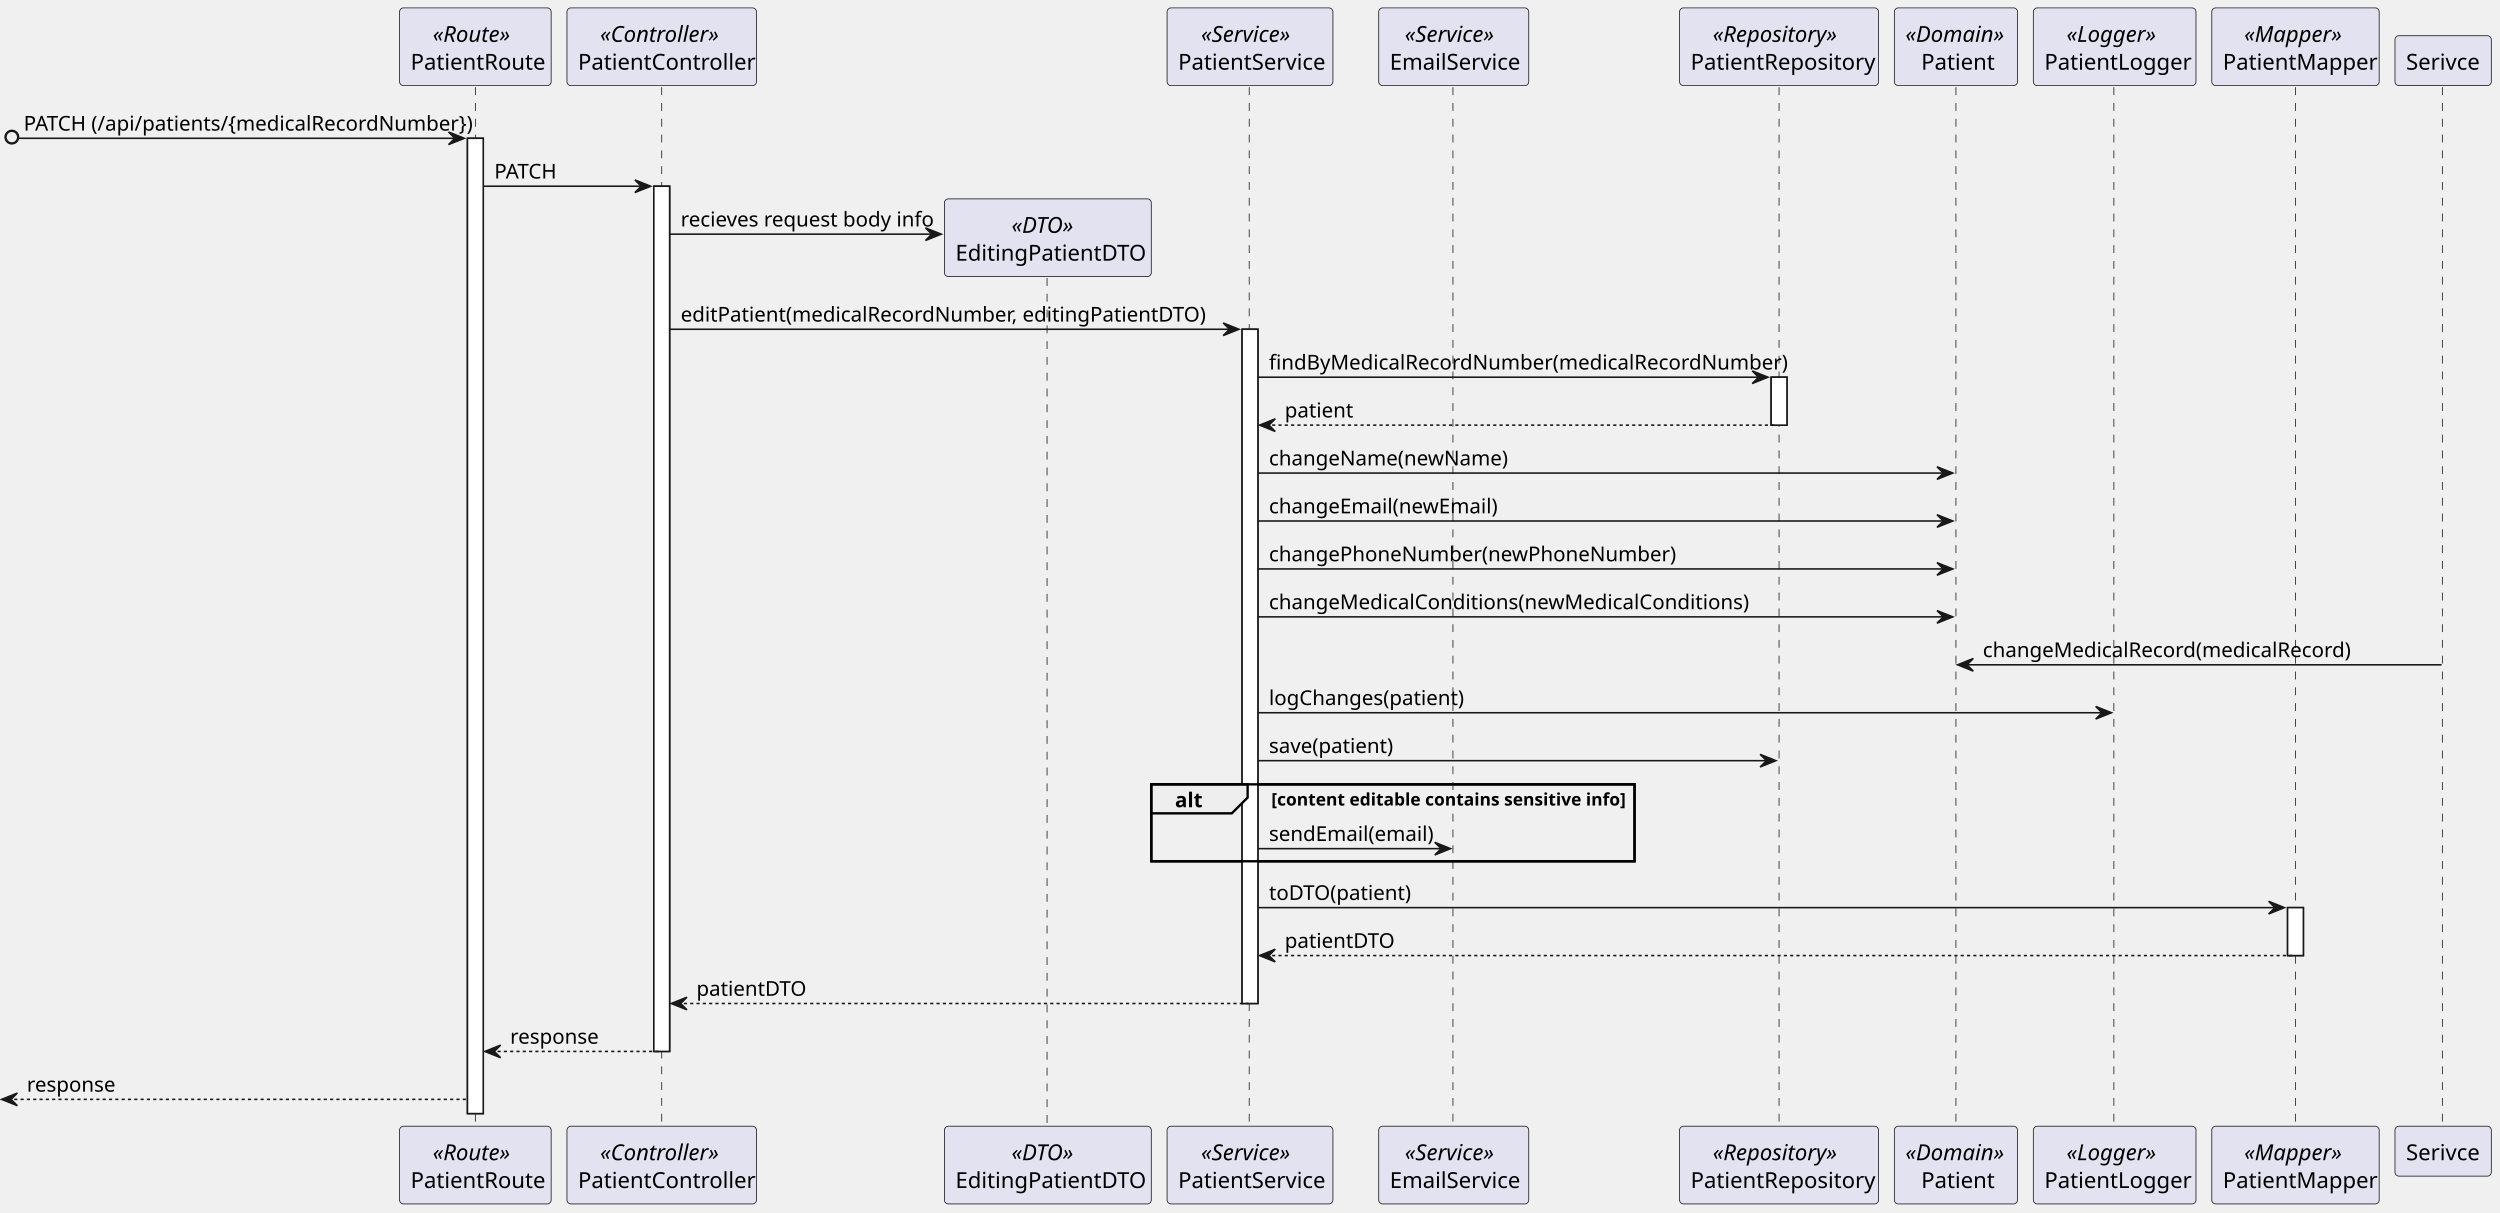
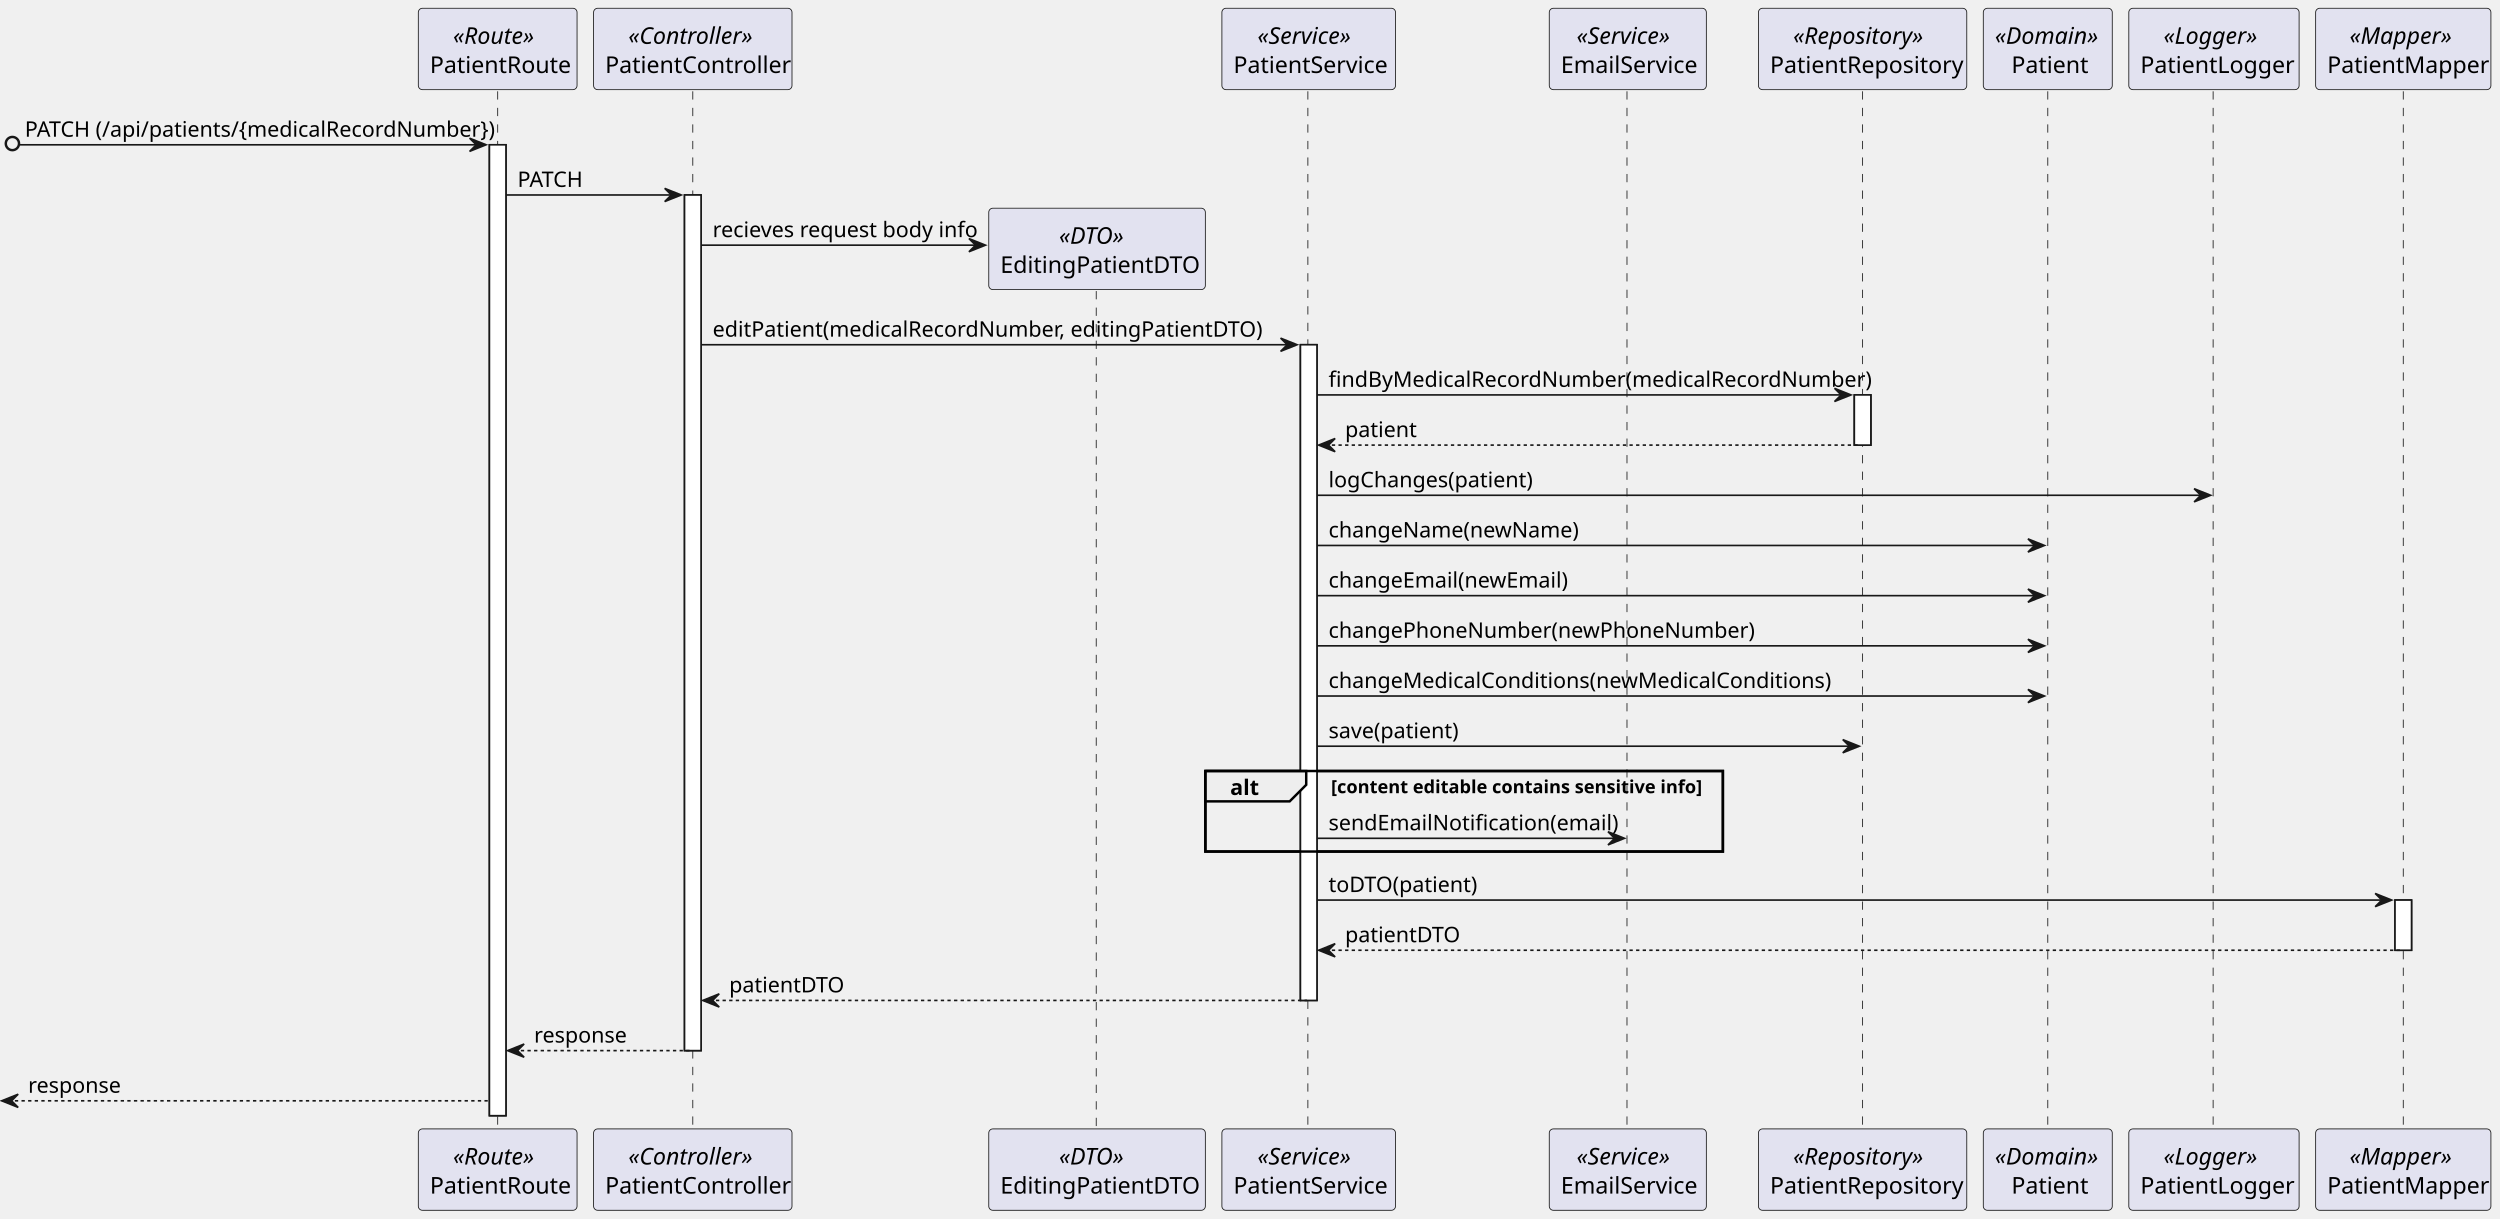
- <svg xmlns="http://www.w3.org/2000/svg" contentStyleType="text/css" height="768px" preserveAspectRatio="none" style="width:1583px;height:768px;background:#FFFFFF;" version="1.1" viewBox="0 0 1583 768" width="1583px" zoomAndPan="magnify">
+ <svg xmlns="http://www.w3.org/2000/svg" contentStyleType="text/css" height="737px" preserveAspectRatio="none" style="width:1512px;height:737px;background:#FFFFFF;" version="1.1" viewBox="0 0 1512 737" width="1512px" zoomAndPan="magnify">
  <defs />
  <g>
-     <rect fill="#FFFFFF" height="617.547" style="stroke:#181818;stroke-width:1.0;" width="10" x="296" y="87.57" />
-     <rect fill="#FFFFFF" height="547.844" style="stroke:#181818;stroke-width:1.0;" width="10" x="414" y="117.922" />
-     <rect fill="#FFFFFF" height="426.922" style="stroke:#181818;stroke-width:1.0;" width="10" x="786.5" y="208.492" />
+     <rect fill="#FFFFFF" height="587.195" style="stroke:#181818;stroke-width:1.0;" width="10" x="296" y="87.57" />
+     <rect fill="#FFFFFF" height="517.492" style="stroke:#181818;stroke-width:1.0;" width="10" x="414" y="117.922" />
+     <rect fill="#FFFFFF" height="396.57" style="stroke:#181818;stroke-width:1.0;" width="10" x="786.5" y="208.492" />
    <rect fill="#FFFFFF" height="30.352" style="stroke:#181818;stroke-width:1.0;" width="10" x="1121.5" y="238.844" />
-     <rect fill="#FFFFFF" height="30.352" style="stroke:#181818;stroke-width:1.0;" width="10" x="1448.5" y="574.711" />
-     <rect fill="none" height="48.703" style="stroke:#000000;stroke-width:1.5;" width="306" x="729" y="496.656" />
-     <line style="stroke:#181818;stroke-width:0.5;stroke-dasharray:5.0,5.0;" x1="301" x2="301" y1="55.219" y2="714.117" />
-     <line style="stroke:#181818;stroke-width:0.5;stroke-dasharray:5.0,5.0;" x1="419" x2="419" y1="55.219" y2="714.117" />
-     <line style="stroke:#181818;stroke-width:0.5;stroke-dasharray:5.0,5.0;" x1="663" x2="663" y1="166.031" y2="714.117" />
-     <line style="stroke:#181818;stroke-width:0.5;stroke-dasharray:5.0,5.0;" x1="791" x2="791" y1="55.219" y2="714.117" />
-     <line style="stroke:#181818;stroke-width:0.5;stroke-dasharray:5.0,5.0;" x1="920" x2="920" y1="55.219" y2="714.117" />
-     <line style="stroke:#181818;stroke-width:0.5;stroke-dasharray:5.0,5.0;" x1="1126.5" x2="1126.5" y1="55.219" y2="714.117" />
-     <line style="stroke:#181818;stroke-width:0.5;stroke-dasharray:5.0,5.0;" x1="1238.5" x2="1238.5" y1="55.219" y2="714.117" />
-     <line style="stroke:#181818;stroke-width:0.5;stroke-dasharray:5.0,5.0;" x1="1338.5" x2="1338.5" y1="55.219" y2="714.117" />
-     <line style="stroke:#181818;stroke-width:0.5;stroke-dasharray:5.0,5.0;" x1="1453.5" x2="1453.5" y1="55.219" y2="714.117" />
-     <line style="stroke:#181818;stroke-width:0.5;stroke-dasharray:5.0,5.0;" x1="1546.5" x2="1546.5" y1="55.219" y2="714.117" />
+     <rect fill="#FFFFFF" height="30.352" style="stroke:#181818;stroke-width:1.0;" width="10" x="1448.5" y="544.359" />
+     <rect fill="none" height="48.703" style="stroke:#000000;stroke-width:1.5;" width="313" x="729" y="466.305" />
+     <line style="stroke:#181818;stroke-width:0.5;stroke-dasharray:5.0,5.0;" x1="301" x2="301" y1="55.219" y2="683.766" />
+     <line style="stroke:#181818;stroke-width:0.5;stroke-dasharray:5.0,5.0;" x1="419" x2="419" y1="55.219" y2="683.766" />
+     <line style="stroke:#181818;stroke-width:0.5;stroke-dasharray:5.0,5.0;" x1="663" x2="663" y1="166.031" y2="683.766" />
+     <line style="stroke:#181818;stroke-width:0.5;stroke-dasharray:5.0,5.0;" x1="791" x2="791" y1="55.219" y2="683.766" />
+     <line style="stroke:#181818;stroke-width:0.5;stroke-dasharray:5.0,5.0;" x1="984" x2="984" y1="55.219" y2="683.766" />
+     <line style="stroke:#181818;stroke-width:0.5;stroke-dasharray:5.0,5.0;" x1="1126.5" x2="1126.5" y1="55.219" y2="683.766" />
+     <line style="stroke:#181818;stroke-width:0.5;stroke-dasharray:5.0,5.0;" x1="1238.5" x2="1238.5" y1="55.219" y2="683.766" />
+     <line style="stroke:#181818;stroke-width:0.5;stroke-dasharray:5.0,5.0;" x1="1338.5" x2="1338.5" y1="55.219" y2="683.766" />
+     <line style="stroke:#181818;stroke-width:0.5;stroke-dasharray:5.0,5.0;" x1="1453.5" x2="1453.5" y1="55.219" y2="683.766" />
    <rect fill="#E2E2F0" height="49.219" rx="2.5" ry="2.5" style="stroke:#181818;stroke-width:0.5;" width="96" x="253" y="5" />
    <text fill="#000000" font-family="sans-serif" font-size="14" font-style="italic" lengthAdjust="spacing" textLength="54" x="274" y="26.533">«Route»</text>
    <text fill="#000000" font-family="sans-serif" font-size="14" lengthAdjust="spacing" textLength="82" x="260" y="44.143">PatientRoute</text>
-     <rect fill="#E2E2F0" height="49.219" rx="2.5" ry="2.5" style="stroke:#181818;stroke-width:0.5;" width="96" x="253" y="713.117" />
-     <text fill="#000000" font-family="sans-serif" font-size="14" font-style="italic" lengthAdjust="spacing" textLength="54" x="274" y="734.65">«Route»</text>
-     <text fill="#000000" font-family="sans-serif" font-size="14" lengthAdjust="spacing" textLength="82" x="260" y="752.26">PatientRoute</text>
+     <rect fill="#E2E2F0" height="49.219" rx="2.5" ry="2.5" style="stroke:#181818;stroke-width:0.5;" width="96" x="253" y="682.766" />
+     <text fill="#000000" font-family="sans-serif" font-size="14" font-style="italic" lengthAdjust="spacing" textLength="54" x="274" y="704.299">«Route»</text>
+     <text fill="#000000" font-family="sans-serif" font-size="14" lengthAdjust="spacing" textLength="82" x="260" y="721.908">PatientRoute</text>
    <rect fill="#E2E2F0" height="49.219" rx="2.5" ry="2.5" style="stroke:#181818;stroke-width:0.5;" width="120" x="359" y="5" />
    <text fill="#000000" font-family="sans-serif" font-size="14" font-style="italic" lengthAdjust="spacing" textLength="78" x="380" y="26.533">«Controller»</text>
    <text fill="#000000" font-family="sans-serif" font-size="14" lengthAdjust="spacing" textLength="106" x="366" y="44.143">PatientController</text>
-     <rect fill="#E2E2F0" height="49.219" rx="2.5" ry="2.5" style="stroke:#181818;stroke-width:0.5;" width="120" x="359" y="713.117" />
-     <text fill="#000000" font-family="sans-serif" font-size="14" font-style="italic" lengthAdjust="spacing" textLength="78" x="380" y="734.65">«Controller»</text>
-     <text fill="#000000" font-family="sans-serif" font-size="14" lengthAdjust="spacing" textLength="106" x="366" y="752.26">PatientController</text>
-     <rect fill="#E2E2F0" height="49.219" rx="2.5" ry="2.5" style="stroke:#181818;stroke-width:0.5;" width="131" x="598" y="713.117" />
-     <text fill="#000000" font-family="sans-serif" font-size="14" font-style="italic" lengthAdjust="spacing" textLength="46" x="640.5" y="734.65">«DTO»</text>
-     <text fill="#000000" font-family="sans-serif" font-size="14" lengthAdjust="spacing" textLength="117" x="605" y="752.26">EditingPatientDTO</text>
+     <rect fill="#E2E2F0" height="49.219" rx="2.5" ry="2.5" style="stroke:#181818;stroke-width:0.5;" width="120" x="359" y="682.766" />
+     <text fill="#000000" font-family="sans-serif" font-size="14" font-style="italic" lengthAdjust="spacing" textLength="78" x="380" y="704.299">«Controller»</text>
+     <text fill="#000000" font-family="sans-serif" font-size="14" lengthAdjust="spacing" textLength="106" x="366" y="721.908">PatientController</text>
+     <rect fill="#E2E2F0" height="49.219" rx="2.5" ry="2.5" style="stroke:#181818;stroke-width:0.5;" width="131" x="598" y="682.766" />
+     <text fill="#000000" font-family="sans-serif" font-size="14" font-style="italic" lengthAdjust="spacing" textLength="46" x="640.5" y="704.299">«DTO»</text>
+     <text fill="#000000" font-family="sans-serif" font-size="14" lengthAdjust="spacing" textLength="117" x="605" y="721.908">EditingPatientDTO</text>
    <rect fill="#E2E2F0" height="49.219" rx="2.5" ry="2.5" style="stroke:#181818;stroke-width:0.5;" width="105" x="739" y="5" />
    <text fill="#000000" font-family="sans-serif" font-size="14" font-style="italic" lengthAdjust="spacing" textLength="62" x="760.5" y="26.533">«Service»</text>
    <text fill="#000000" font-family="sans-serif" font-size="14" lengthAdjust="spacing" textLength="91" x="746" y="44.143">PatientService</text>
-     <rect fill="#E2E2F0" height="49.219" rx="2.5" ry="2.5" style="stroke:#181818;stroke-width:0.5;" width="105" x="739" y="713.117" />
-     <text fill="#000000" font-family="sans-serif" font-size="14" font-style="italic" lengthAdjust="spacing" textLength="62" x="760.5" y="734.65">«Service»</text>
-     <text fill="#000000" font-family="sans-serif" font-size="14" lengthAdjust="spacing" textLength="91" x="746" y="752.26">PatientService</text>
-     <rect fill="#E2E2F0" height="49.219" rx="2.5" ry="2.5" style="stroke:#181818;stroke-width:0.5;" width="95" x="873" y="5" />
-     <text fill="#000000" font-family="sans-serif" font-size="14" font-style="italic" lengthAdjust="spacing" textLength="62" x="889.5" y="26.533">«Service»</text>
-     <text fill="#000000" font-family="sans-serif" font-size="14" lengthAdjust="spacing" textLength="81" x="880" y="44.143">EmailService</text>
-     <rect fill="#E2E2F0" height="49.219" rx="2.5" ry="2.5" style="stroke:#181818;stroke-width:0.5;" width="95" x="873" y="713.117" />
-     <text fill="#000000" font-family="sans-serif" font-size="14" font-style="italic" lengthAdjust="spacing" textLength="62" x="889.5" y="734.65">«Service»</text>
-     <text fill="#000000" font-family="sans-serif" font-size="14" lengthAdjust="spacing" textLength="81" x="880" y="752.26">EmailService</text>
+     <rect fill="#E2E2F0" height="49.219" rx="2.5" ry="2.5" style="stroke:#181818;stroke-width:0.5;" width="105" x="739" y="682.766" />
+     <text fill="#000000" font-family="sans-serif" font-size="14" font-style="italic" lengthAdjust="spacing" textLength="62" x="760.5" y="704.299">«Service»</text>
+     <text fill="#000000" font-family="sans-serif" font-size="14" lengthAdjust="spacing" textLength="91" x="746" y="721.908">PatientService</text>
+     <rect fill="#E2E2F0" height="49.219" rx="2.5" ry="2.5" style="stroke:#181818;stroke-width:0.5;" width="95" x="937" y="5" />
+     <text fill="#000000" font-family="sans-serif" font-size="14" font-style="italic" lengthAdjust="spacing" textLength="62" x="953.5" y="26.533">«Service»</text>
+     <text fill="#000000" font-family="sans-serif" font-size="14" lengthAdjust="spacing" textLength="81" x="944" y="44.143">EmailService</text>
+     <rect fill="#E2E2F0" height="49.219" rx="2.5" ry="2.5" style="stroke:#181818;stroke-width:0.5;" width="95" x="937" y="682.766" />
+     <text fill="#000000" font-family="sans-serif" font-size="14" font-style="italic" lengthAdjust="spacing" textLength="62" x="953.5" y="704.299">«Service»</text>
+     <text fill="#000000" font-family="sans-serif" font-size="14" lengthAdjust="spacing" textLength="81" x="944" y="721.908">EmailService</text>
    <rect fill="#E2E2F0" height="49.219" rx="2.5" ry="2.5" style="stroke:#181818;stroke-width:0.5;" width="126" x="1063.5" y="5" />
    <text fill="#000000" font-family="sans-serif" font-size="14" font-style="italic" lengthAdjust="spacing" textLength="84" x="1084.5" y="26.533">«Repository»</text>
    <text fill="#000000" font-family="sans-serif" font-size="14" lengthAdjust="spacing" textLength="112" x="1070.5" y="44.143">PatientRepository</text>
-     <rect fill="#E2E2F0" height="49.219" rx="2.5" ry="2.5" style="stroke:#181818;stroke-width:0.5;" width="126" x="1063.5" y="713.117" />
-     <text fill="#000000" font-family="sans-serif" font-size="14" font-style="italic" lengthAdjust="spacing" textLength="84" x="1084.5" y="734.65">«Repository»</text>
-     <text fill="#000000" font-family="sans-serif" font-size="14" lengthAdjust="spacing" textLength="112" x="1070.5" y="752.26">PatientRepository</text>
+     <rect fill="#E2E2F0" height="49.219" rx="2.5" ry="2.5" style="stroke:#181818;stroke-width:0.5;" width="126" x="1063.5" y="682.766" />
+     <text fill="#000000" font-family="sans-serif" font-size="14" font-style="italic" lengthAdjust="spacing" textLength="84" x="1084.5" y="704.299">«Repository»</text>
+     <text fill="#000000" font-family="sans-serif" font-size="14" lengthAdjust="spacing" textLength="112" x="1070.5" y="721.908">PatientRepository</text>
    <rect fill="#E2E2F0" height="49.219" rx="2.5" ry="2.5" style="stroke:#181818;stroke-width:0.5;" width="78" x="1199.5" y="5" />
    <text fill="#000000" font-family="sans-serif" font-size="14" font-style="italic" lengthAdjust="spacing" textLength="64" x="1206.5" y="26.533">«Domain»</text>
    <text fill="#000000" font-family="sans-serif" font-size="14" lengthAdjust="spacing" textLength="44" x="1216.5" y="44.143">Patient</text>
-     <rect fill="#E2E2F0" height="49.219" rx="2.5" ry="2.5" style="stroke:#181818;stroke-width:0.5;" width="78" x="1199.5" y="713.117" />
-     <text fill="#000000" font-family="sans-serif" font-size="14" font-style="italic" lengthAdjust="spacing" textLength="64" x="1206.5" y="734.65">«Domain»</text>
-     <text fill="#000000" font-family="sans-serif" font-size="14" lengthAdjust="spacing" textLength="44" x="1216.5" y="752.26">Patient</text>
+     <rect fill="#E2E2F0" height="49.219" rx="2.5" ry="2.5" style="stroke:#181818;stroke-width:0.5;" width="78" x="1199.5" y="682.766" />
+     <text fill="#000000" font-family="sans-serif" font-size="14" font-style="italic" lengthAdjust="spacing" textLength="64" x="1206.5" y="704.299">«Domain»</text>
+     <text fill="#000000" font-family="sans-serif" font-size="14" lengthAdjust="spacing" textLength="44" x="1216.5" y="721.908">Patient</text>
    <rect fill="#E2E2F0" height="49.219" rx="2.5" ry="2.5" style="stroke:#181818;stroke-width:0.5;" width="103" x="1287.5" y="5" />
    <text fill="#000000" font-family="sans-serif" font-size="14" font-style="italic" lengthAdjust="spacing" textLength="61" x="1308.5" y="26.533">«Logger»</text>
    <text fill="#000000" font-family="sans-serif" font-size="14" lengthAdjust="spacing" textLength="89" x="1294.5" y="44.143">PatientLogger</text>
-     <rect fill="#E2E2F0" height="49.219" rx="2.5" ry="2.5" style="stroke:#181818;stroke-width:0.5;" width="103" x="1287.5" y="713.117" />
-     <text fill="#000000" font-family="sans-serif" font-size="14" font-style="italic" lengthAdjust="spacing" textLength="61" x="1308.5" y="734.65">«Logger»</text>
-     <text fill="#000000" font-family="sans-serif" font-size="14" lengthAdjust="spacing" textLength="89" x="1294.5" y="752.26">PatientLogger</text>
+     <rect fill="#E2E2F0" height="49.219" rx="2.5" ry="2.5" style="stroke:#181818;stroke-width:0.5;" width="103" x="1287.5" y="682.766" />
+     <text fill="#000000" font-family="sans-serif" font-size="14" font-style="italic" lengthAdjust="spacing" textLength="61" x="1308.5" y="704.299">«Logger»</text>
+     <text fill="#000000" font-family="sans-serif" font-size="14" lengthAdjust="spacing" textLength="89" x="1294.5" y="721.908">PatientLogger</text>
    <rect fill="#E2E2F0" height="49.219" rx="2.5" ry="2.5" style="stroke:#181818;stroke-width:0.5;" width="106" x="1400.5" y="5" />
    <text fill="#000000" font-family="sans-serif" font-size="14" font-style="italic" lengthAdjust="spacing" textLength="65" x="1421" y="26.533">«Mapper»</text>
    <text fill="#000000" font-family="sans-serif" font-size="14" lengthAdjust="spacing" textLength="92" x="1407.5" y="44.143">PatientMapper</text>
-     <rect fill="#E2E2F0" height="49.219" rx="2.5" ry="2.5" style="stroke:#181818;stroke-width:0.5;" width="106" x="1400.5" y="713.117" />
-     <text fill="#000000" font-family="sans-serif" font-size="14" font-style="italic" lengthAdjust="spacing" textLength="65" x="1421" y="734.65">«Mapper»</text>
-     <text fill="#000000" font-family="sans-serif" font-size="14" lengthAdjust="spacing" textLength="92" x="1407.5" y="752.26">PatientMapper</text>
-     <rect fill="#E2E2F0" height="31.609" rx="2.5" ry="2.5" style="stroke:#181818;stroke-width:0.5;" width="61" x="1516.5" y="22.609" />
-     <text fill="#000000" font-family="sans-serif" font-size="14" lengthAdjust="spacing" textLength="47" x="1523.5" y="44.143">Serivce</text>
-     <rect fill="#E2E2F0" height="31.609" rx="2.5" ry="2.5" style="stroke:#181818;stroke-width:0.5;" width="61" x="1516.5" y="713.117" />
-     <text fill="#000000" font-family="sans-serif" font-size="14" lengthAdjust="spacing" textLength="47" x="1523.5" y="734.65">Serivce</text>
-     <rect fill="#FFFFFF" height="617.547" style="stroke:#181818;stroke-width:1.0;" width="10" x="296" y="87.57" />
-     <rect fill="#FFFFFF" height="547.844" style="stroke:#181818;stroke-width:1.0;" width="10" x="414" y="117.922" />
-     <rect fill="#FFFFFF" height="426.922" style="stroke:#181818;stroke-width:1.0;" width="10" x="786.5" y="208.492" />
+     <rect fill="#E2E2F0" height="49.219" rx="2.5" ry="2.5" style="stroke:#181818;stroke-width:0.5;" width="106" x="1400.5" y="682.766" />
+     <text fill="#000000" font-family="sans-serif" font-size="14" font-style="italic" lengthAdjust="spacing" textLength="65" x="1421" y="704.299">«Mapper»</text>
+     <text fill="#000000" font-family="sans-serif" font-size="14" lengthAdjust="spacing" textLength="92" x="1407.5" y="721.908">PatientMapper</text>
+     <rect fill="#FFFFFF" height="587.195" style="stroke:#181818;stroke-width:1.0;" width="10" x="296" y="87.57" />
+     <rect fill="#FFFFFF" height="517.492" style="stroke:#181818;stroke-width:1.0;" width="10" x="414" y="117.922" />
+     <rect fill="#FFFFFF" height="396.57" style="stroke:#181818;stroke-width:1.0;" width="10" x="786.5" y="208.492" />
    <rect fill="#FFFFFF" height="30.352" style="stroke:#181818;stroke-width:1.0;" width="10" x="1121.5" y="238.844" />
-     <rect fill="#FFFFFF" height="30.352" style="stroke:#181818;stroke-width:1.0;" width="10" x="1448.5" y="574.711" />
+     <rect fill="#FFFFFF" height="30.352" style="stroke:#181818;stroke-width:1.0;" width="10" x="1448.5" y="544.359" />
    <ellipse cx="7.5" cy="86.82" fill="none" rx="4" ry="4" style="stroke:#181818;stroke-width:1.5;" />
    <polygon fill="#181818" points="284,83.57,294,87.57,284,91.57,288,87.57" style="stroke:#181818;stroke-width:1.0;" />
    <line style="stroke:#181818;stroke-width:1.0;" x1="12" x2="290" y1="87.57" y2="87.57" />
    <text fill="#000000" font-family="sans-serif" font-size="13" lengthAdjust="spacing" textLength="269" x="15" y="82.714">PATCH (/api/patients/{medicalRecordNumber})</text>
    <polygon fill="#181818" points="402,113.922,412,117.922,402,121.922,406,117.922" style="stroke:#181818;stroke-width:1.0;" />
    <line style="stroke:#181818;stroke-width:1.0;" x1="306" x2="408" y1="117.922" y2="117.922" />
    <text fill="#000000" font-family="sans-serif" font-size="13" lengthAdjust="spacing" textLength="43" x="313" y="113.065">PATCH</text>
    <polygon fill="#181818" points="586,144.273,596,148.273,586,152.273,590,148.273" style="stroke:#181818;stroke-width:1.0;" />
    <line style="stroke:#181818;stroke-width:1.0;" x1="424" x2="592" y1="148.273" y2="148.273" />
    <text fill="#000000" font-family="sans-serif" font-size="13" lengthAdjust="spacing" textLength="150" x="431" y="143.417">recieves request body info</text>
    <rect fill="#E2E2F0" height="49.219" rx="2.5" ry="2.5" style="stroke:#181818;stroke-width:0.5;" width="131" x="598" y="125.922" />
    <text fill="#000000" font-family="sans-serif" font-size="14" font-style="italic" lengthAdjust="spacing" textLength="46" x="640.5" y="147.455">«DTO»</text>
    <text fill="#000000" font-family="sans-serif" font-size="14" lengthAdjust="spacing" textLength="117" x="605" y="165.065">EditingPatientDTO</text>
    <polygon fill="#181818" points="774.5,204.492,784.5,208.492,774.5,212.492,778.5,208.492" style="stroke:#181818;stroke-width:1.0;" />
    <line style="stroke:#181818;stroke-width:1.0;" x1="424" x2="780.5" y1="208.492" y2="208.492" />
    <text fill="#000000" font-family="sans-serif" font-size="13" lengthAdjust="spacing" textLength="314" x="431" y="203.636">editPatient(medicalRecordNumber, editingPatientDTO)</text>
    <polygon fill="#181818" points="1109.5,234.844,1119.5,238.844,1109.5,242.844,1113.5,238.844" style="stroke:#181818;stroke-width:1.0;" />
    <line style="stroke:#181818;stroke-width:1.0;" x1="796.5" x2="1115.5" y1="238.844" y2="238.844" />
    <text fill="#000000" font-family="sans-serif" font-size="13" lengthAdjust="spacing" textLength="306" x="803.5" y="233.987">findByMedicalRecordNumber(medicalRecordNumber)</text>
    <polygon fill="#181818" points="807.5,265.195,797.5,269.195,807.5,273.195,803.5,269.195" style="stroke:#181818;stroke-width:1.0;" />
    <line style="stroke:#181818;stroke-width:1.0;stroke-dasharray:2.0,2.0;" x1="801.5" x2="1125.5" y1="269.195" y2="269.195" />
    <text fill="#000000" font-family="sans-serif" font-size="13" lengthAdjust="spacing" textLength="39" x="813.5" y="264.339">patient</text>
-     <polygon fill="#181818" points="1226.5,295.547,1236.5,299.547,1226.5,303.547,1230.5,299.547" style="stroke:#181818;stroke-width:1.0;" />
-     <line style="stroke:#181818;stroke-width:1.0;" x1="796.5" x2="1232.5" y1="299.547" y2="299.547" />
-     <text fill="#000000" font-family="sans-serif" font-size="13" lengthAdjust="spacing" textLength="141" x="803.5" y="294.69">changeName(newName)</text>
+     <polygon fill="#181818" points="1327,295.547,1337,299.547,1327,303.547,1331,299.547" style="stroke:#181818;stroke-width:1.0;" />
+     <line style="stroke:#181818;stroke-width:1.0;" x1="796.5" x2="1333" y1="299.547" y2="299.547" />
+     <text fill="#000000" font-family="sans-serif" font-size="13" lengthAdjust="spacing" textLength="115" x="803.5" y="294.69">logChanges(patient)</text>
    <polygon fill="#181818" points="1226.5,325.898,1236.5,329.898,1226.5,333.898,1230.5,329.898" style="stroke:#181818;stroke-width:1.0;" />
    <line style="stroke:#181818;stroke-width:1.0;" x1="796.5" x2="1232.5" y1="329.898" y2="329.898" />
-     <text fill="#000000" font-family="sans-serif" font-size="13" lengthAdjust="spacing" textLength="139" x="803.5" y="325.042">changeEmail(newEmail)</text>
+     <text fill="#000000" font-family="sans-serif" font-size="13" lengthAdjust="spacing" textLength="141" x="803.5" y="325.042">changeName(newName)</text>
    <polygon fill="#181818" points="1226.5,356.25,1236.5,360.25,1226.5,364.25,1230.5,360.25" style="stroke:#181818;stroke-width:1.0;" />
    <line style="stroke:#181818;stroke-width:1.0;" x1="796.5" x2="1232.5" y1="360.25" y2="360.25" />
-     <text fill="#000000" font-family="sans-serif" font-size="13" lengthAdjust="spacing" textLength="237" x="803.5" y="355.394">changePhoneNumber(newPhoneNumber)</text>
+     <text fill="#000000" font-family="sans-serif" font-size="13" lengthAdjust="spacing" textLength="139" x="803.5" y="355.394">changeEmail(newEmail)</text>
    <polygon fill="#181818" points="1226.5,386.602,1236.5,390.602,1226.5,394.602,1230.5,390.602" style="stroke:#181818;stroke-width:1.0;" />
    <line style="stroke:#181818;stroke-width:1.0;" x1="796.5" x2="1232.5" y1="390.602" y2="390.602" />
-     <text fill="#000000" font-family="sans-serif" font-size="13" lengthAdjust="spacing" textLength="285" x="803.5" y="385.745">changeMedicalConditions(newMedicalConditions)</text>
-     <polygon fill="#181818" points="1249.5,416.953,1239.5,420.953,1249.5,424.953,1245.5,420.953" style="stroke:#181818;stroke-width:1.0;" />
-     <line style="stroke:#181818;stroke-width:1.0;" x1="1243.5" x2="1546" y1="420.953" y2="420.953" />
-     <text fill="#000000" font-family="sans-serif" font-size="13" lengthAdjust="spacing" textLength="222" x="1255.5" y="416.097">changeMedicalRecord(medicalRecord)</text>
-     <polygon fill="#181818" points="1327,447.305,1337,451.305,1327,455.305,1331,451.305" style="stroke:#181818;stroke-width:1.0;" />
-     <line style="stroke:#181818;stroke-width:1.0;" x1="796.5" x2="1333" y1="451.305" y2="451.305" />
-     <text fill="#000000" font-family="sans-serif" font-size="13" lengthAdjust="spacing" textLength="115" x="803.5" y="446.448">logChanges(patient)</text>
-     <polygon fill="#181818" points="1114.5,477.656,1124.5,481.656,1114.5,485.656,1118.5,481.656" style="stroke:#181818;stroke-width:1.0;" />
-     <line style="stroke:#181818;stroke-width:1.0;" x1="796.5" x2="1120.5" y1="481.656" y2="481.656" />
-     <text fill="#000000" font-family="sans-serif" font-size="13" lengthAdjust="spacing" textLength="73" x="803.5" y="476.8">save(patient)</text>
-     <path d="M729,496.656 L790,496.656 L790,505.008 L780,515.008 L729,515.008 L729,496.656 " fill="#EEEEEE" style="stroke:#000000;stroke-width:1.5;" />
-     <rect fill="none" height="48.703" style="stroke:#000000;stroke-width:1.5;" width="306" x="729" y="496.656" />
-     <text fill="#000000" font-family="sans-serif" font-size="13" font-weight="bold" lengthAdjust="spacing" textLength="16" x="744" y="511.151">alt</text>
-     <text fill="#000000" font-family="sans-serif" font-size="11" font-weight="bold" lengthAdjust="spacing" textLength="225" x="805" y="510.075">[content editable contains sensitive info]</text>
-     <polygon fill="#181818" points="908.5,533.359,918.5,537.359,908.5,541.359,912.5,537.359" style="stroke:#181818;stroke-width:1.0;" />
-     <line style="stroke:#181818;stroke-width:1.0;" x1="796.5" x2="914.5" y1="537.359" y2="537.359" />
-     <text fill="#000000" font-family="sans-serif" font-size="13" lengthAdjust="spacing" textLength="100" x="803.5" y="532.503">sendEmail(email)</text>
-     <polygon fill="#181818" points="1436.5,570.711,1446.5,574.711,1436.5,578.711,1440.5,574.711" style="stroke:#181818;stroke-width:1.0;" />
-     <line style="stroke:#181818;stroke-width:1.0;" x1="796.5" x2="1442.5" y1="574.711" y2="574.711" />
-     <text fill="#000000" font-family="sans-serif" font-size="13" lengthAdjust="spacing" textLength="84" x="803.5" y="569.855">toDTO(patient)</text>
-     <polygon fill="#181818" points="807.5,601.062,797.5,605.062,807.5,609.062,803.5,605.062" style="stroke:#181818;stroke-width:1.0;" />
-     <line style="stroke:#181818;stroke-width:1.0;stroke-dasharray:2.0,2.0;" x1="801.5" x2="1452.5" y1="605.062" y2="605.062" />
-     <text fill="#000000" font-family="sans-serif" font-size="13" lengthAdjust="spacing" textLength="65" x="813.5" y="600.206">patientDTO</text>
-     <polygon fill="#181818" points="435,631.414,425,635.414,435,639.414,431,635.414" style="stroke:#181818;stroke-width:1.0;" />
-     <line style="stroke:#181818;stroke-width:1.0;stroke-dasharray:2.0,2.0;" x1="429" x2="790.5" y1="635.414" y2="635.414" />
-     <text fill="#000000" font-family="sans-serif" font-size="13" lengthAdjust="spacing" textLength="65" x="441" y="630.558">patientDTO</text>
-     <polygon fill="#181818" points="317,661.766,307,665.766,317,669.766,313,665.766" style="stroke:#181818;stroke-width:1.0;" />
-     <line style="stroke:#181818;stroke-width:1.0;stroke-dasharray:2.0,2.0;" x1="311" x2="418" y1="665.766" y2="665.766" />
-     <text fill="#000000" font-family="sans-serif" font-size="13" lengthAdjust="spacing" textLength="53" x="323" y="660.909">response</text>
-     <polygon fill="#181818" points="11,692.117,1,696.117,11,700.117,7,696.117" style="stroke:#181818;stroke-width:1.0;" />
-     <line style="stroke:#181818;stroke-width:1.0;stroke-dasharray:2.0,2.0;" x1="5" x2="295" y1="696.117" y2="696.117" />
-     <text fill="#000000" font-family="sans-serif" font-size="13" lengthAdjust="spacing" textLength="53" x="17" y="691.261">response</text>
+     <text fill="#000000" font-family="sans-serif" font-size="13" lengthAdjust="spacing" textLength="237" x="803.5" y="385.745">changePhoneNumber(newPhoneNumber)</text>
+     <polygon fill="#181818" points="1226.5,416.953,1236.5,420.953,1226.5,424.953,1230.5,420.953" style="stroke:#181818;stroke-width:1.0;" />
+     <line style="stroke:#181818;stroke-width:1.0;" x1="796.5" x2="1232.5" y1="420.953" y2="420.953" />
+     <text fill="#000000" font-family="sans-serif" font-size="13" lengthAdjust="spacing" textLength="285" x="803.5" y="416.097">changeMedicalConditions(newMedicalConditions)</text>
+     <polygon fill="#181818" points="1114.5,447.305,1124.5,451.305,1114.5,455.305,1118.5,451.305" style="stroke:#181818;stroke-width:1.0;" />
+     <line style="stroke:#181818;stroke-width:1.0;" x1="796.5" x2="1120.5" y1="451.305" y2="451.305" />
+     <text fill="#000000" font-family="sans-serif" font-size="13" lengthAdjust="spacing" textLength="73" x="803.5" y="446.448">save(patient)</text>
+     <path d="M729,466.305 L790,466.305 L790,474.656 L780,484.656 L729,484.656 L729,466.305 " fill="#EEEEEE" style="stroke:#000000;stroke-width:1.5;" />
+     <rect fill="none" height="48.703" style="stroke:#000000;stroke-width:1.5;" width="313" x="729" y="466.305" />
+     <text fill="#000000" font-family="sans-serif" font-size="13" font-weight="bold" lengthAdjust="spacing" textLength="16" x="744" y="480.8">alt</text>
+     <text fill="#000000" font-family="sans-serif" font-size="11" font-weight="bold" lengthAdjust="spacing" textLength="225" x="805" y="479.724">[content editable contains sensitive info]</text>
+     <polygon fill="#181818" points="972.5,503.008,982.5,507.008,972.5,511.008,976.5,507.008" style="stroke:#181818;stroke-width:1.0;" />
+     <line style="stroke:#181818;stroke-width:1.0;" x1="796.5" x2="978.5" y1="507.008" y2="507.008" />
+     <text fill="#000000" font-family="sans-serif" font-size="13" lengthAdjust="spacing" textLength="164" x="803.5" y="502.151">sendEmailNotification(email)</text>
+     <polygon fill="#181818" points="1436.5,540.359,1446.5,544.359,1436.5,548.359,1440.5,544.359" style="stroke:#181818;stroke-width:1.0;" />
+     <line style="stroke:#181818;stroke-width:1.0;" x1="796.5" x2="1442.5" y1="544.359" y2="544.359" />
+     <text fill="#000000" font-family="sans-serif" font-size="13" lengthAdjust="spacing" textLength="84" x="803.5" y="539.503">toDTO(patient)</text>
+     <polygon fill="#181818" points="807.5,570.711,797.5,574.711,807.5,578.711,803.5,574.711" style="stroke:#181818;stroke-width:1.0;" />
+     <line style="stroke:#181818;stroke-width:1.0;stroke-dasharray:2.0,2.0;" x1="801.5" x2="1452.5" y1="574.711" y2="574.711" />
+     <text fill="#000000" font-family="sans-serif" font-size="13" lengthAdjust="spacing" textLength="65" x="813.5" y="569.855">patientDTO</text>
+     <polygon fill="#181818" points="435,601.062,425,605.062,435,609.062,431,605.062" style="stroke:#181818;stroke-width:1.0;" />
+     <line style="stroke:#181818;stroke-width:1.0;stroke-dasharray:2.0,2.0;" x1="429" x2="790.5" y1="605.062" y2="605.062" />
+     <text fill="#000000" font-family="sans-serif" font-size="13" lengthAdjust="spacing" textLength="65" x="441" y="600.206">patientDTO</text>
+     <polygon fill="#181818" points="317,631.414,307,635.414,317,639.414,313,635.414" style="stroke:#181818;stroke-width:1.0;" />
+     <line style="stroke:#181818;stroke-width:1.0;stroke-dasharray:2.0,2.0;" x1="311" x2="418" y1="635.414" y2="635.414" />
+     <text fill="#000000" font-family="sans-serif" font-size="13" lengthAdjust="spacing" textLength="53" x="323" y="630.558">response</text>
+     <polygon fill="#181818" points="11,661.766,1,665.766,11,669.766,7,665.766" style="stroke:#181818;stroke-width:1.0;" />
+     <line style="stroke:#181818;stroke-width:1.0;stroke-dasharray:2.0,2.0;" x1="5" x2="295" y1="665.766" y2="665.766" />
+     <text fill="#000000" font-family="sans-serif" font-size="13" lengthAdjust="spacing" textLength="53" x="17" y="660.909">response</text>
  </g>
</svg>
